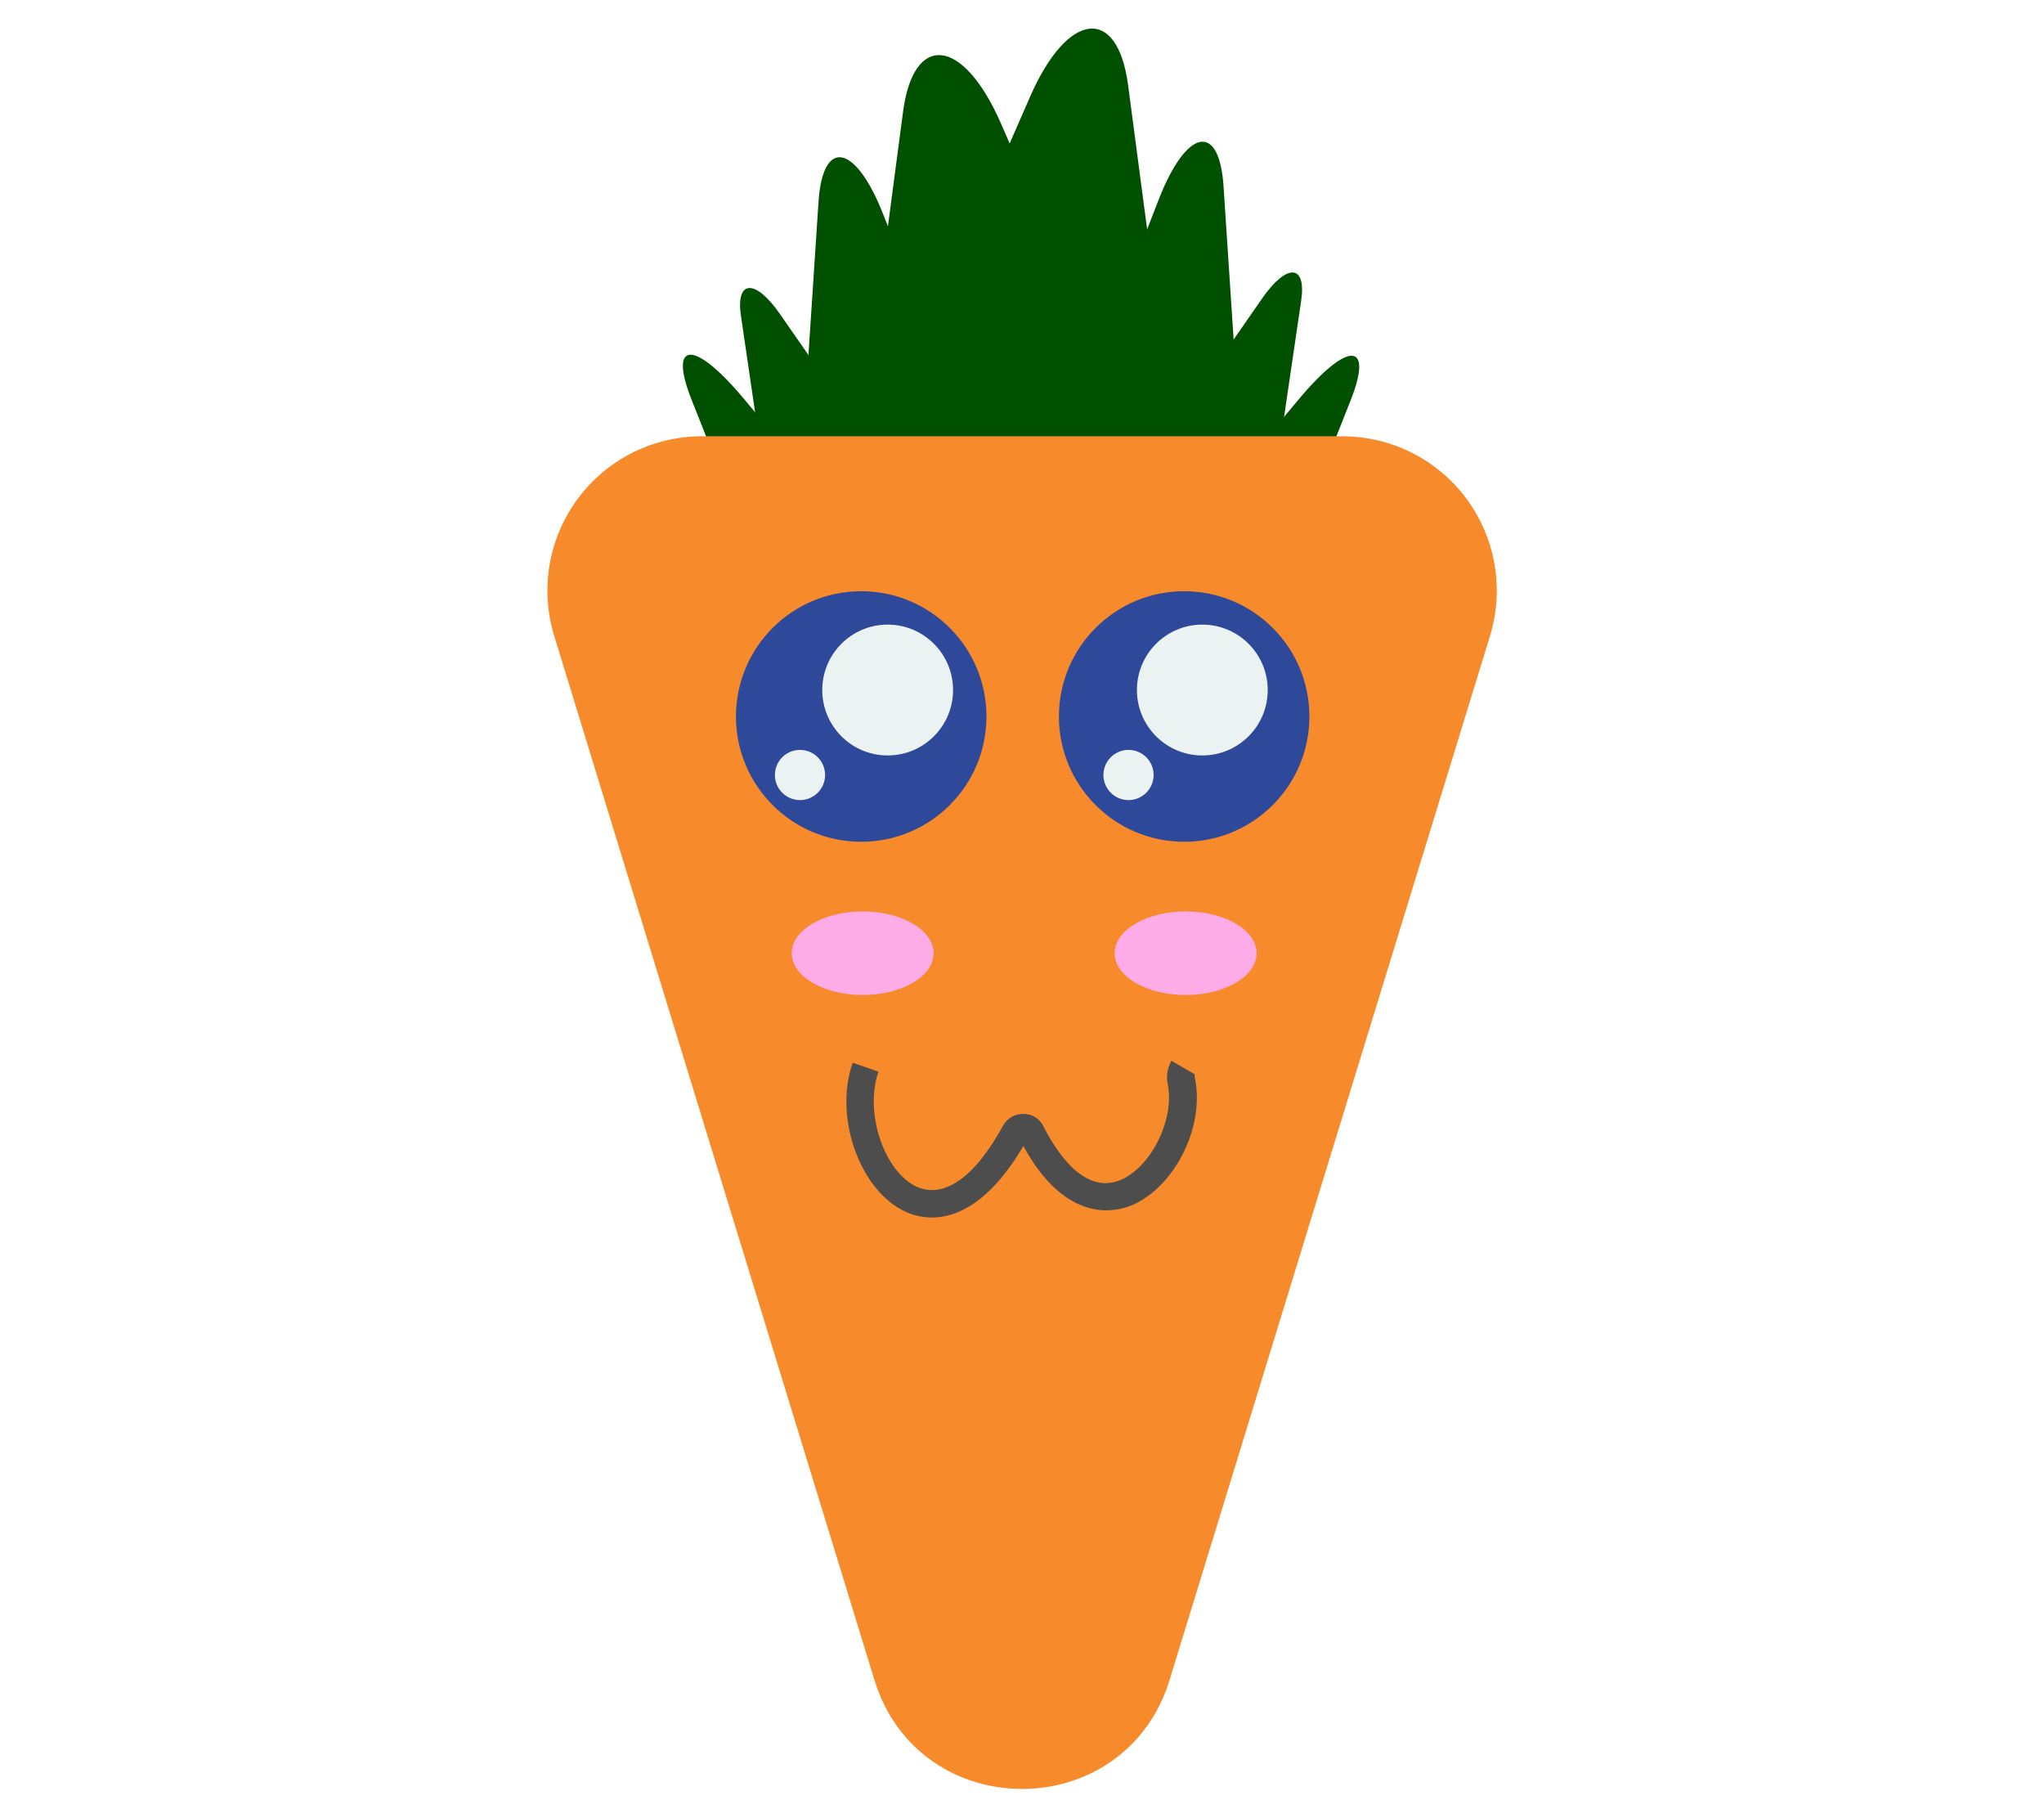
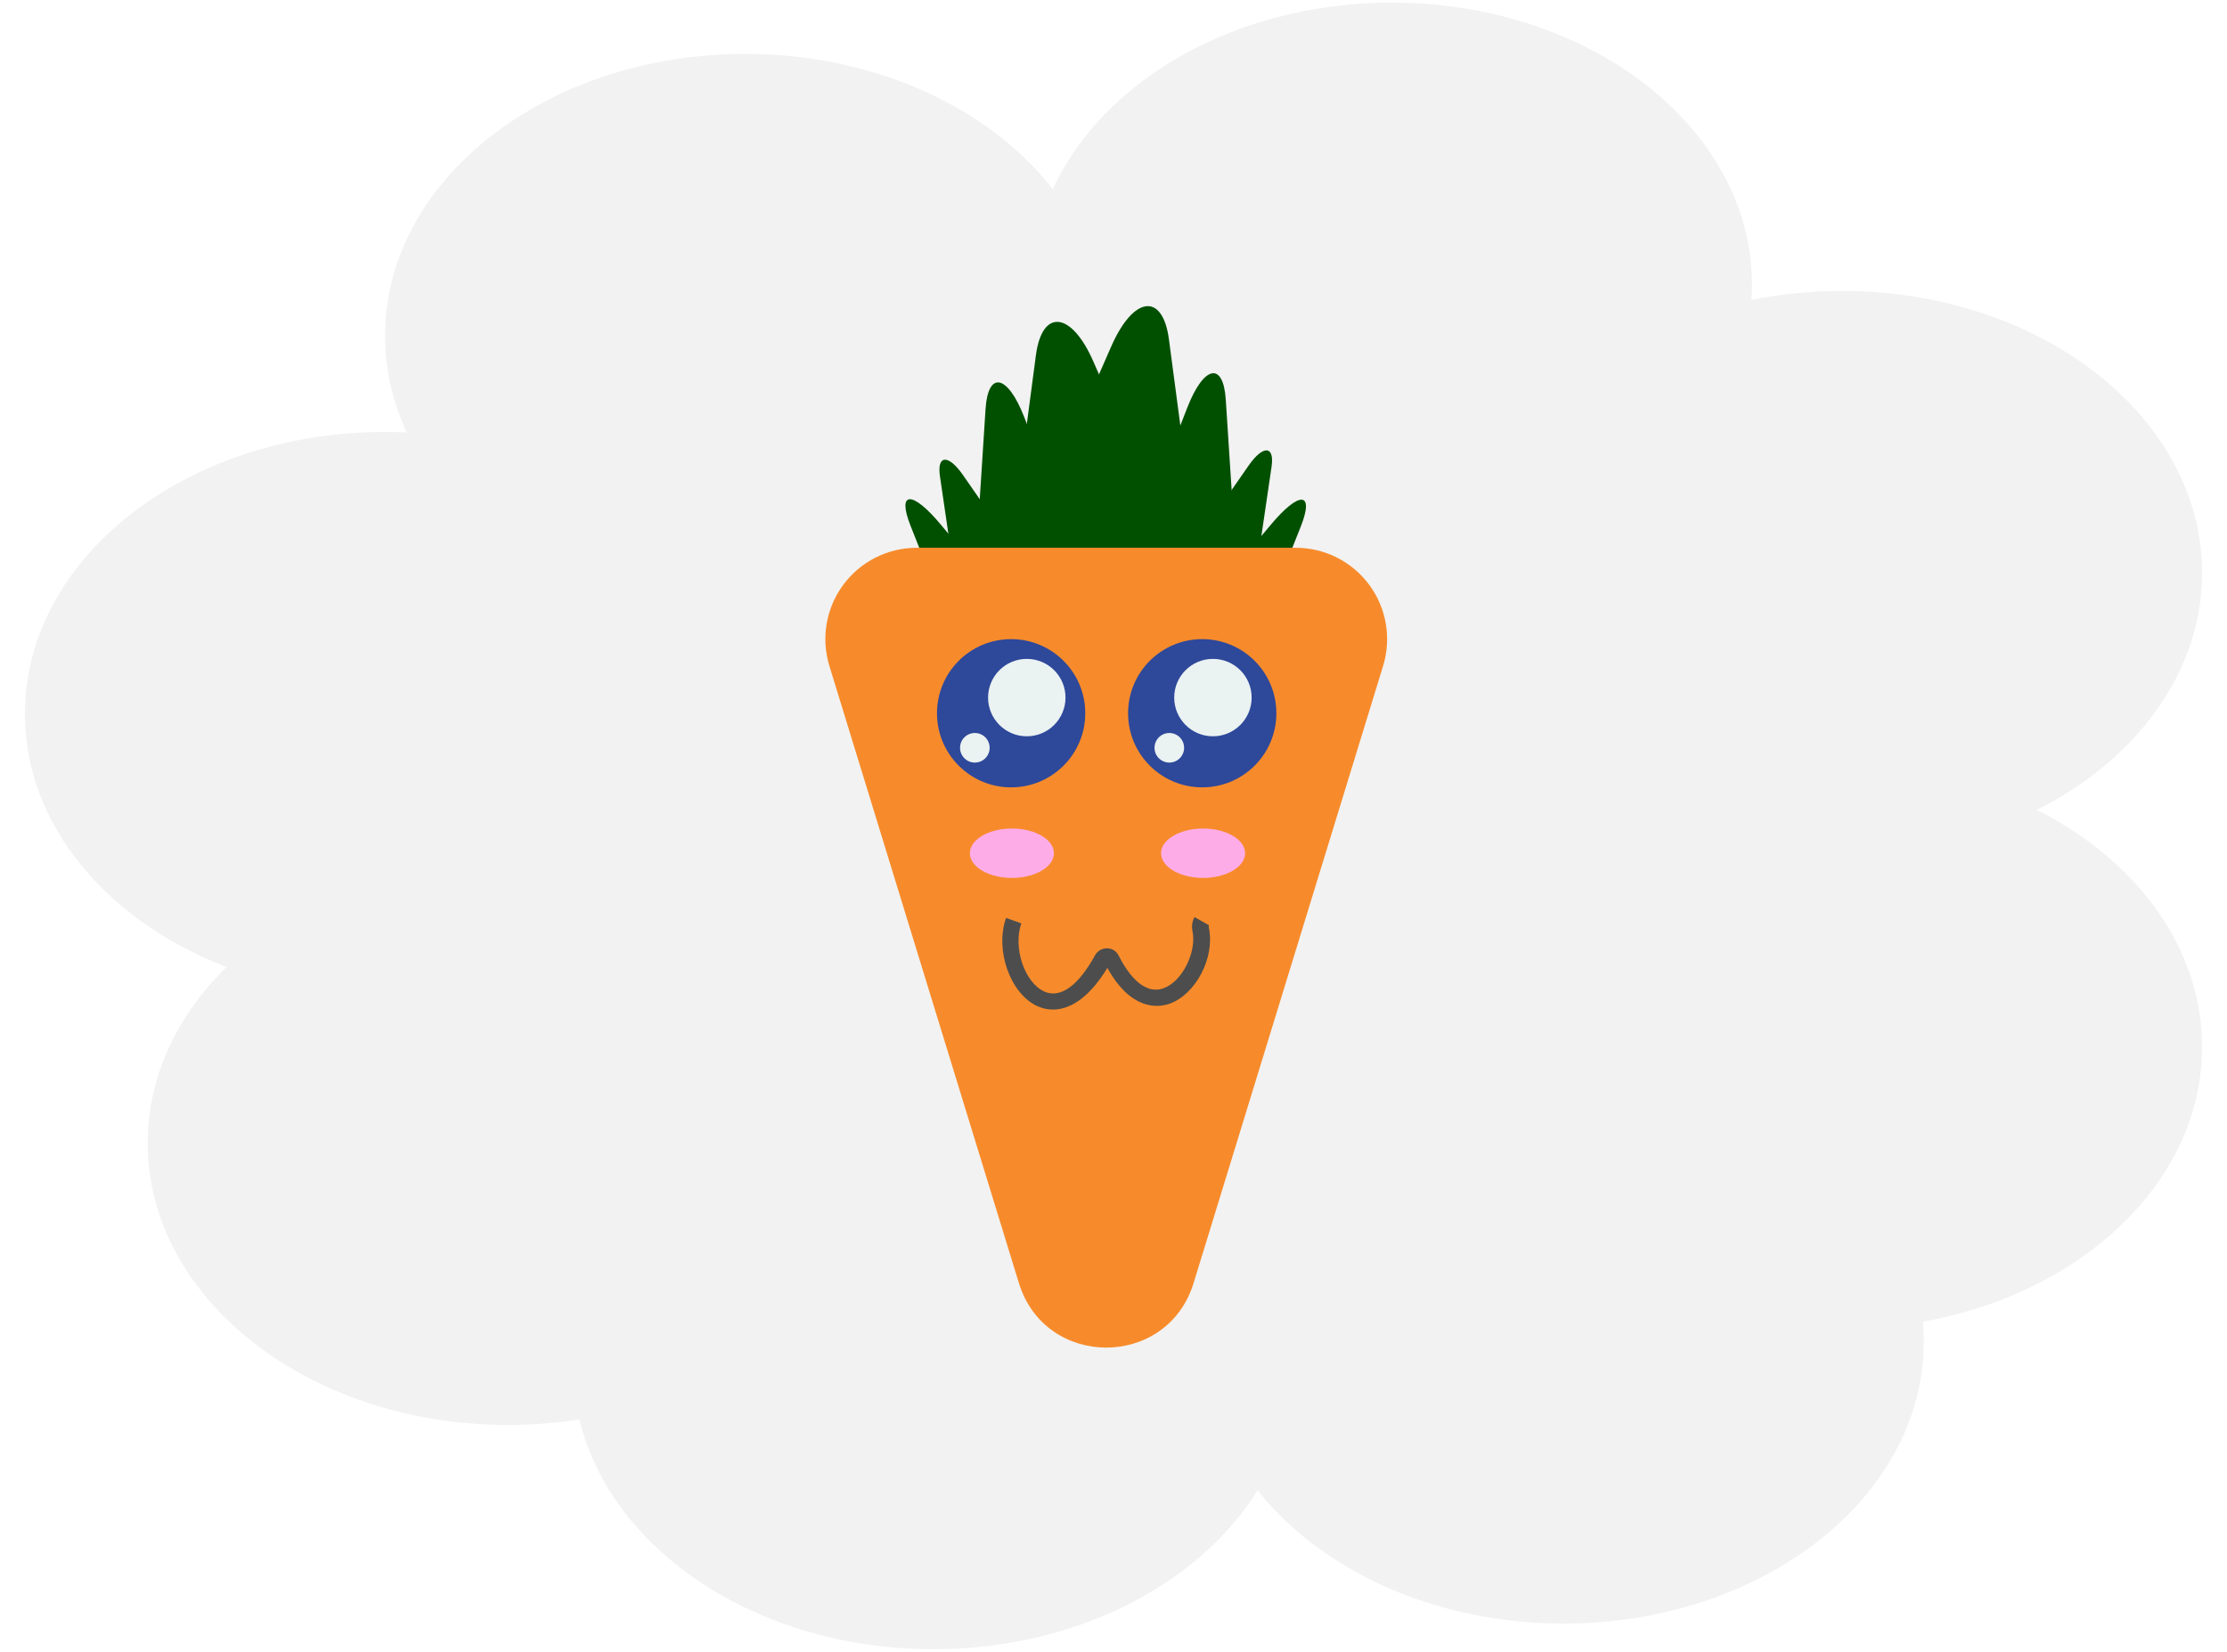
- <svg xmlns="http://www.w3.org/2000/svg" width="180" height="160" viewBox="0 0 180 160">
+ <svg xmlns="http://www.w3.org/2000/svg" width="310" height="230" viewBox="0 0 310 230">
  <defs>
-     <style>.cls-1{fill:lime;stroke:#006837;stroke-miterlimit:10;stroke-width:7px;}.cls-2{fill:#005000;}.cls-3{fill:#f78b2b;}.cls-4{fill:#2e489a;}.cls-5{fill:#eaf2f2;}.cls-6{fill:#ffb0ff;opacity:0.89;}.cls-7{fill:#4d4d4d;}</style>
+     <style>.cls-1{fill:#f2f2f2;}.cls-2{fill:lime;stroke:#006837;stroke-miterlimit:10;stroke-width:7px;}.cls-3{fill:#005000;}.cls-4{fill:#f78b2b;}.cls-5{fill:#2e489a;}.cls-6{fill:#eaf2f2;}.cls-7{fill:#ffb0ff;opacity:0.89;}.cls-8{fill:#4d4d4d;}</style>
  </defs>
  <g id="Dreams">
-     <line class="cls-1" x1="71.28" y1="38.57" x2="108.68" y2="38.57" />
-     <path class="cls-2" d="M67.73,44.72,65.25,27.8c-.47-3.19,1.27-3.27,3.43-.16l8.73,12.57" />
-     <path class="cls-2" d="M70.08,48.16l2-30.37c.37-5.72,3.28-5.13,5.73,1.16l9.9,25.45" />
-     <path class="cls-2" d="M74.59,47.21,79.53,9.8c.94-7,5.3-6.51,8.61,1.06l13.39,30.6" />
-     <path class="cls-2" d="M71.91,63l-11-27.79c-2.08-5.23.22-5.32,4.53-.18L82.84,55.86" />
-     <path class="cls-2" d="M112.1,43.36l2.49-16.93c.46-3.18-1.28-3.27-3.44-.16l-8.73,12.57" />
-     <path class="cls-2" d="M109.75,46.79l-2-30.36c-.37-5.73-3.27-5.14-5.72,1.16L92.16,43" />
-     <path class="cls-2" d="M104.28,44.88,99.34,7.47c-.94-7-5.3-6.51-8.61,1L77.34,39.12" />
-     <path class="cls-2" d="M107.92,63.09l11-27.79c2.08-5.23-.21-5.32-4.52-.18L97,55.94" />
-     <path class="cls-3" d="M77,147.89,48.81,56a13.59,13.59,0,0,1,13-17.59h56.4a13.59,13.59,0,0,1,13,17.59L103,147.89C99.07,160.7,80.93,160.7,77,147.89Z" />
-     <circle class="cls-4" cx="75.84" cy="63.08" r="11.03" />
-     <circle class="cls-5" cx="78.17" cy="60.75" r="5.76" />
-     <circle class="cls-5" cx="70.45" cy="68.23" r="2.21" />
-     <circle class="cls-4" cx="104.28" cy="63.08" r="11.03" />
-     <circle class="cls-5" cx="105.88" cy="60.75" r="5.76" />
-     <circle class="cls-5" cx="99.38" cy="68.23" r="2.21" />
-     <ellipse class="cls-6" cx="75.97" cy="83.92" rx="6.25" ry="3.68" />
-     <ellipse class="cls-6" cx="104.41" cy="83.92" rx="6.25" ry="3.68" />
-     <path class="cls-7" d="M82.07,107.19a5.64,5.64,0,0,1-2.26-.48c-4.07-1.81-6.41-8.33-4.72-13.15l2.27.79c-1.26,3.63.5,8.85,3.43,10.16,2.39,1,5.07-.87,7.56-5.44a2,2,0,0,1,1.8-1,1.91,1.91,0,0,1,1.69,1c1.15,2.29,3.54,6,6.65,4.89,2.77-1,5-5.35,4.34-8.52a2.89,2.89,0,0,1,.31-2l0-.06,2.09,1.21,0,0a.51.51,0,0,0,0,.35c.92,4.43-2,9.92-5.9,11.3-1.62.56-5.67,1.12-9.21-5.34C87.11,106,84.16,107.19,82.07,107.19Z" />
+     <ellipse class="cls-1" cx="166.96" cy="115" rx="87.16" ry="68.24" />
+     <ellipse class="cls-1" cx="103.73" cy="46.76" rx="50.13" ry="39.25" />
+     <ellipse class="cls-1" cx="53.6" cy="99.39" rx="50.13" ry="39.25" />
+     <ellipse class="cls-1" cx="70.69" cy="159.16" rx="50.13" ry="39.25" />
+     <ellipse class="cls-1" cx="129.93" cy="190.38" rx="50.13" ry="39.25" />
+     <ellipse class="cls-1" cx="217.66" cy="186.81" rx="50.13" ry="39.25" />
+     <ellipse class="cls-1" cx="193.74" cy="39.62" rx="50.13" ry="39.25" />
+     <ellipse class="cls-1" cx="256.4" cy="79.76" rx="50.13" ry="39.25" />
+     <ellipse class="cls-1" cx="256.4" cy="145.78" rx="50.13" ry="39.25" />
+     <line class="cls-2" x1="136.48" y1="76.38" x2="171.47" y2="76.38" />
+     <path class="cls-3" d="M133.16,82.13,130.84,66.3c-.44-3,1.19-3.06,3.21-.15l8.16,11.76" />
+     <path class="cls-3" d="M135.36,85.34l1.83-28.4c.35-5.35,3.06-4.8,5.36,1.08l9.26,23.81" />
+     <path class="cls-3" d="M139.57,84.46l4.63-35c.87-6.59,5-6.09,8.05,1l12.53,28.62" />
+     <path class="cls-3" d="M137.07,99.24l-10.31-26c-1.94-4.89.2-5,4.23-.16l16.3,19.47" />
+     <path class="cls-3" d="M174.67,80.85,177,65c.44-3-1.19-3.06-3.21-.15l-8.17,11.76" />
+     <path class="cls-3" d="M172.47,84.07l-1.84-28.41c-.34-5.35-3.06-4.8-5.35,1.08L156,80.55" />
+     <path class="cls-3" d="M167.35,82.27l-4.63-35c-.87-6.59-4.95-6.09-8.05,1L142.15,76.89" />
+     <path class="cls-3" d="M170.76,99.31l10.31-26c1.94-4.9-.21-5-4.24-.17L160.54,92.62" />
+     <path class="cls-4" d="M141.83,178.65,115.45,92.72a12.72,12.72,0,0,1,12.16-16.45h52.76a12.72,12.72,0,0,1,12.16,16.45l-26.38,85.93C162.47,190.63,145.51,190.63,141.83,178.65Z" />
+     <circle class="cls-5" cx="140.75" cy="99.31" r="10.32" />
+     <circle class="cls-6" cx="142.93" cy="97.13" r="5.39" />
+     <circle class="cls-6" cx="135.7" cy="104.12" r="2.06" />
+     <circle class="cls-5" cx="167.35" cy="99.31" r="10.32" />
+     <circle class="cls-6" cx="168.84" cy="97.13" r="5.39" />
+     <circle class="cls-6" cx="162.77" cy="104.12" r="2.06" />
+     <ellipse class="cls-7" cx="140.86" cy="118.8" rx="5.85" ry="3.44" />
+     <ellipse class="cls-7" cx="167.47" cy="118.8" rx="5.85" ry="3.44" />
+     <path class="cls-8" d="M146.57,140.57a5.18,5.18,0,0,1-2.11-.45c-3.81-1.69-6-7.79-4.42-12.31l2.13.75c-1.19,3.39.46,8.28,3.21,9.5,2.23,1,4.74-.82,7.07-5.08a1.86,1.86,0,0,1,1.68-.94,1.77,1.77,0,0,1,1.58,1c1.08,2.14,3.31,5.59,6.23,4.57,2.59-.9,4.67-5,4.05-8a2.76,2.76,0,0,1,.29-1.92l0,0,2,1.13,0,.05a.51.51,0,0,0,0,.33c.86,4.14-1.82,9.28-5.52,10.57-1.51.52-5.3,1-8.61-5C151.29,139.46,148.53,140.57,146.57,140.57Z" />
  </g>
</svg>
